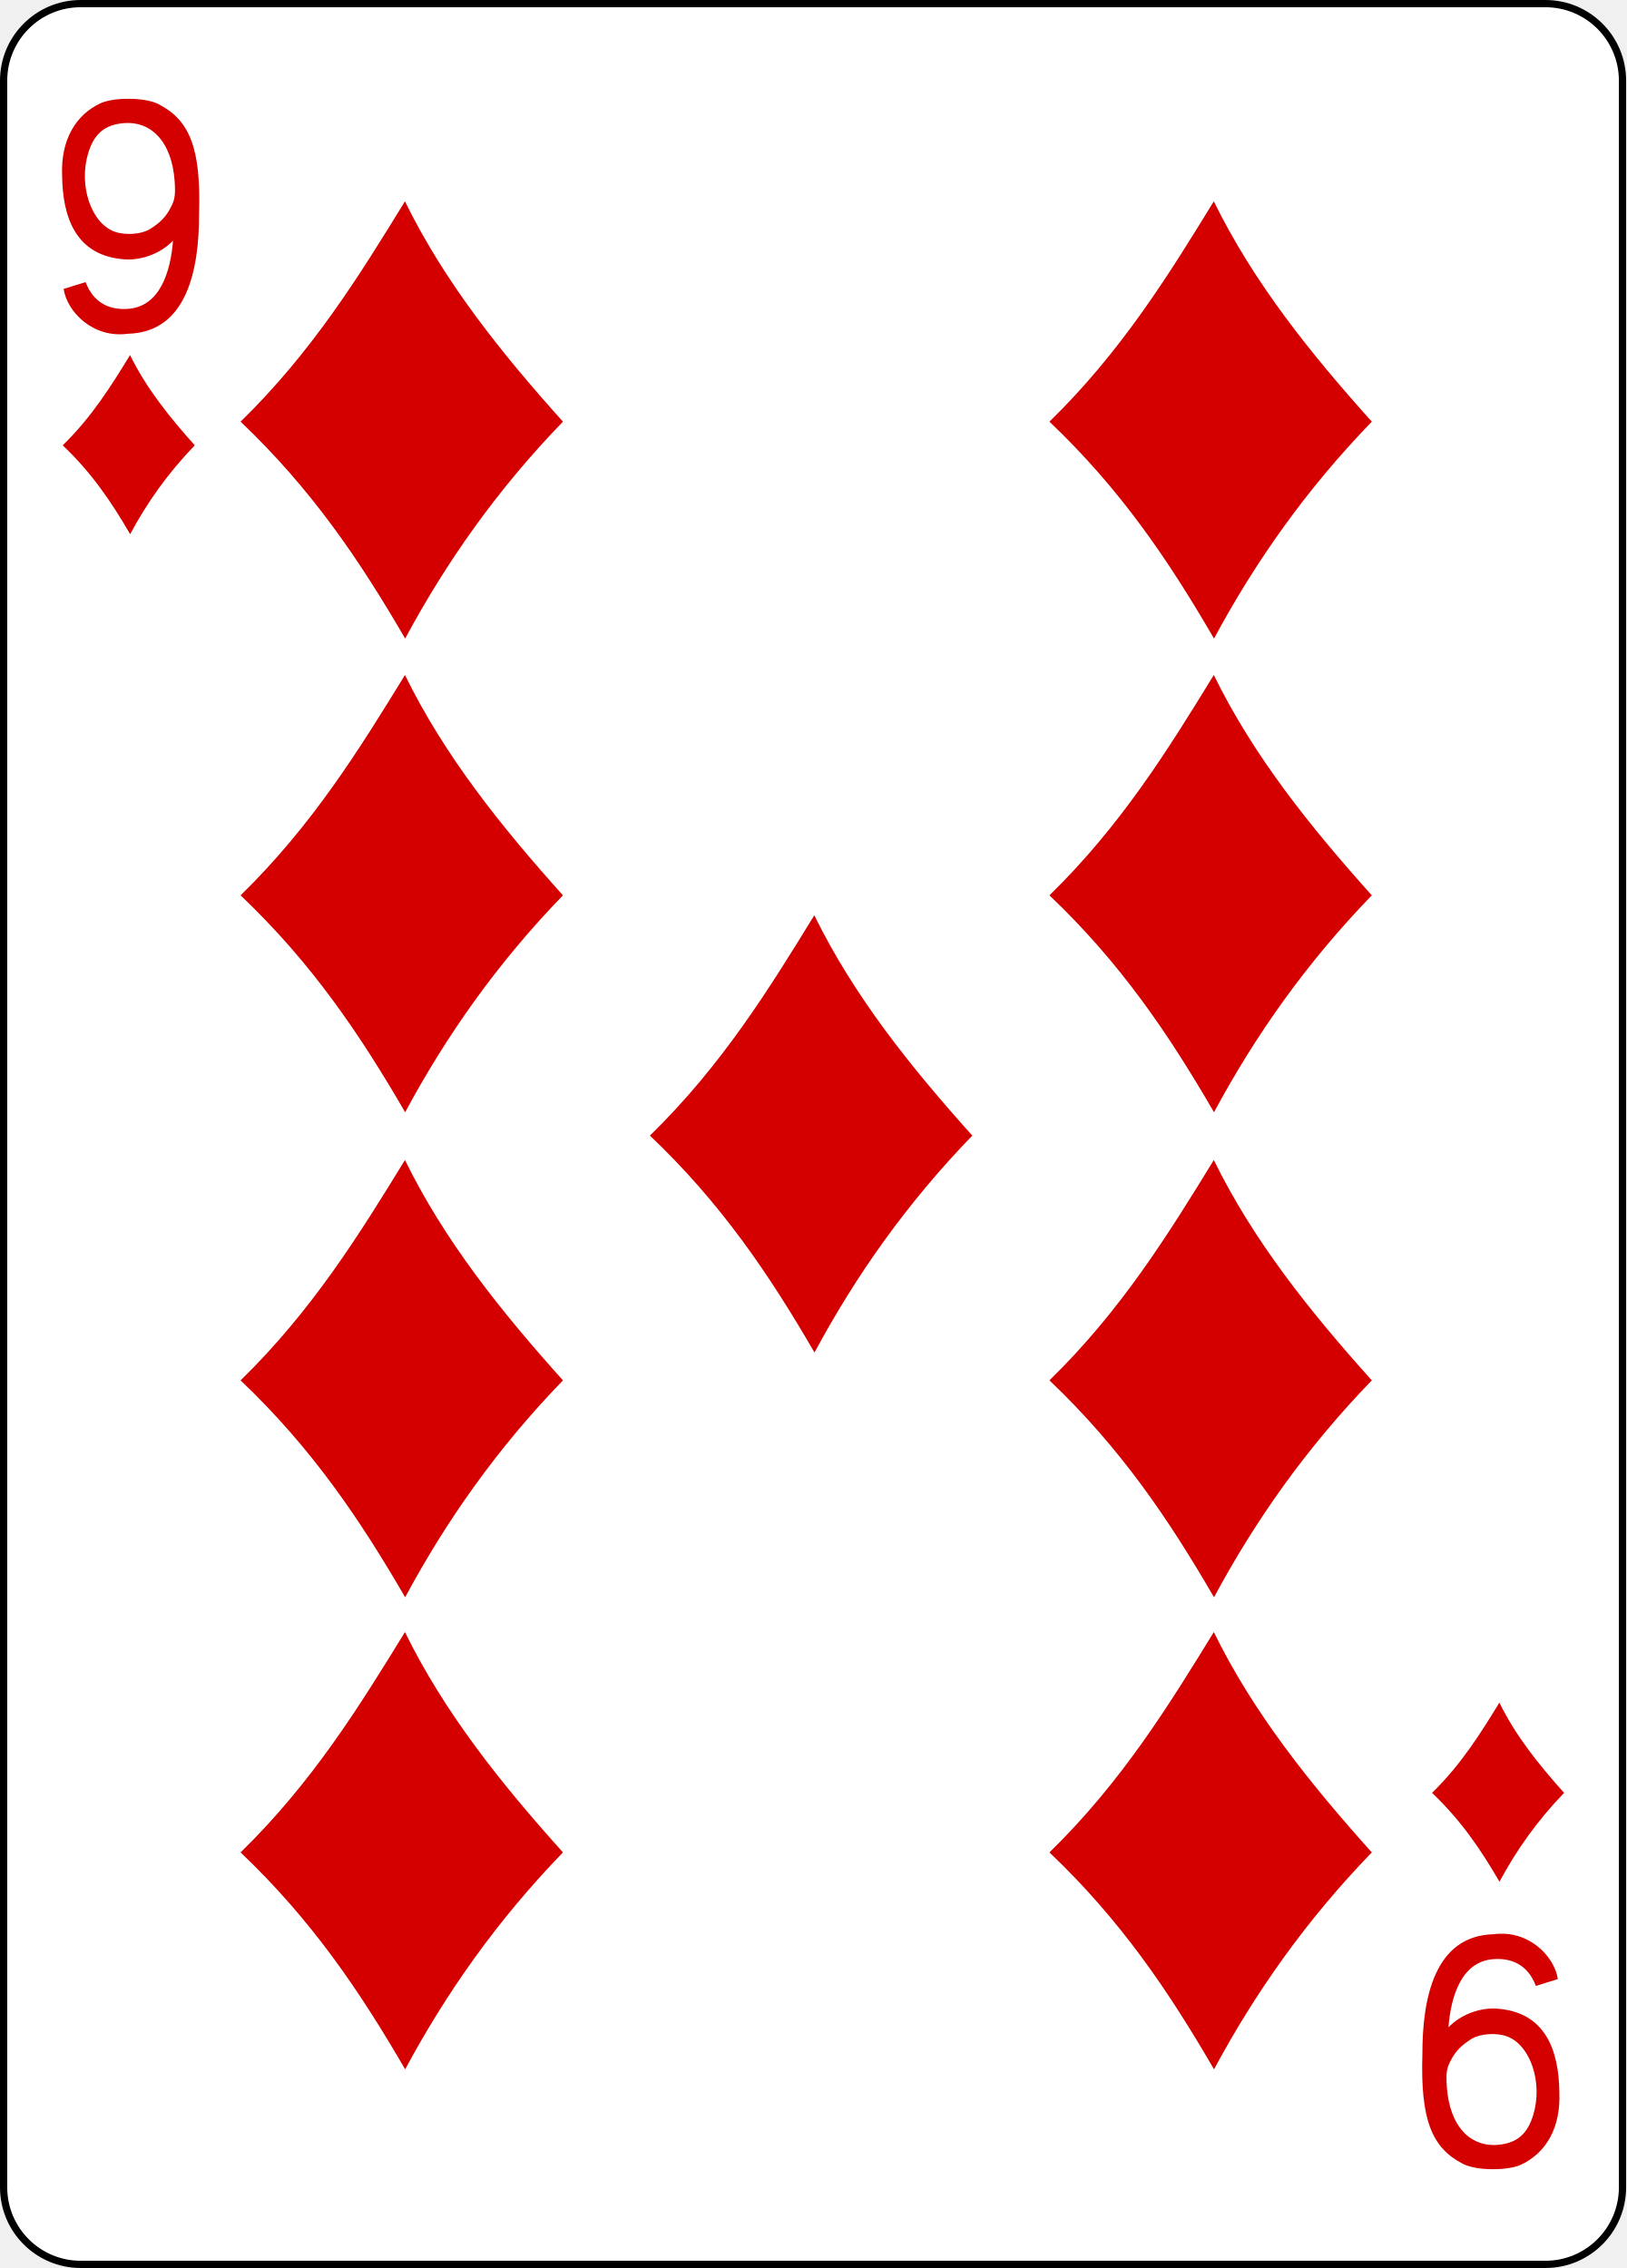
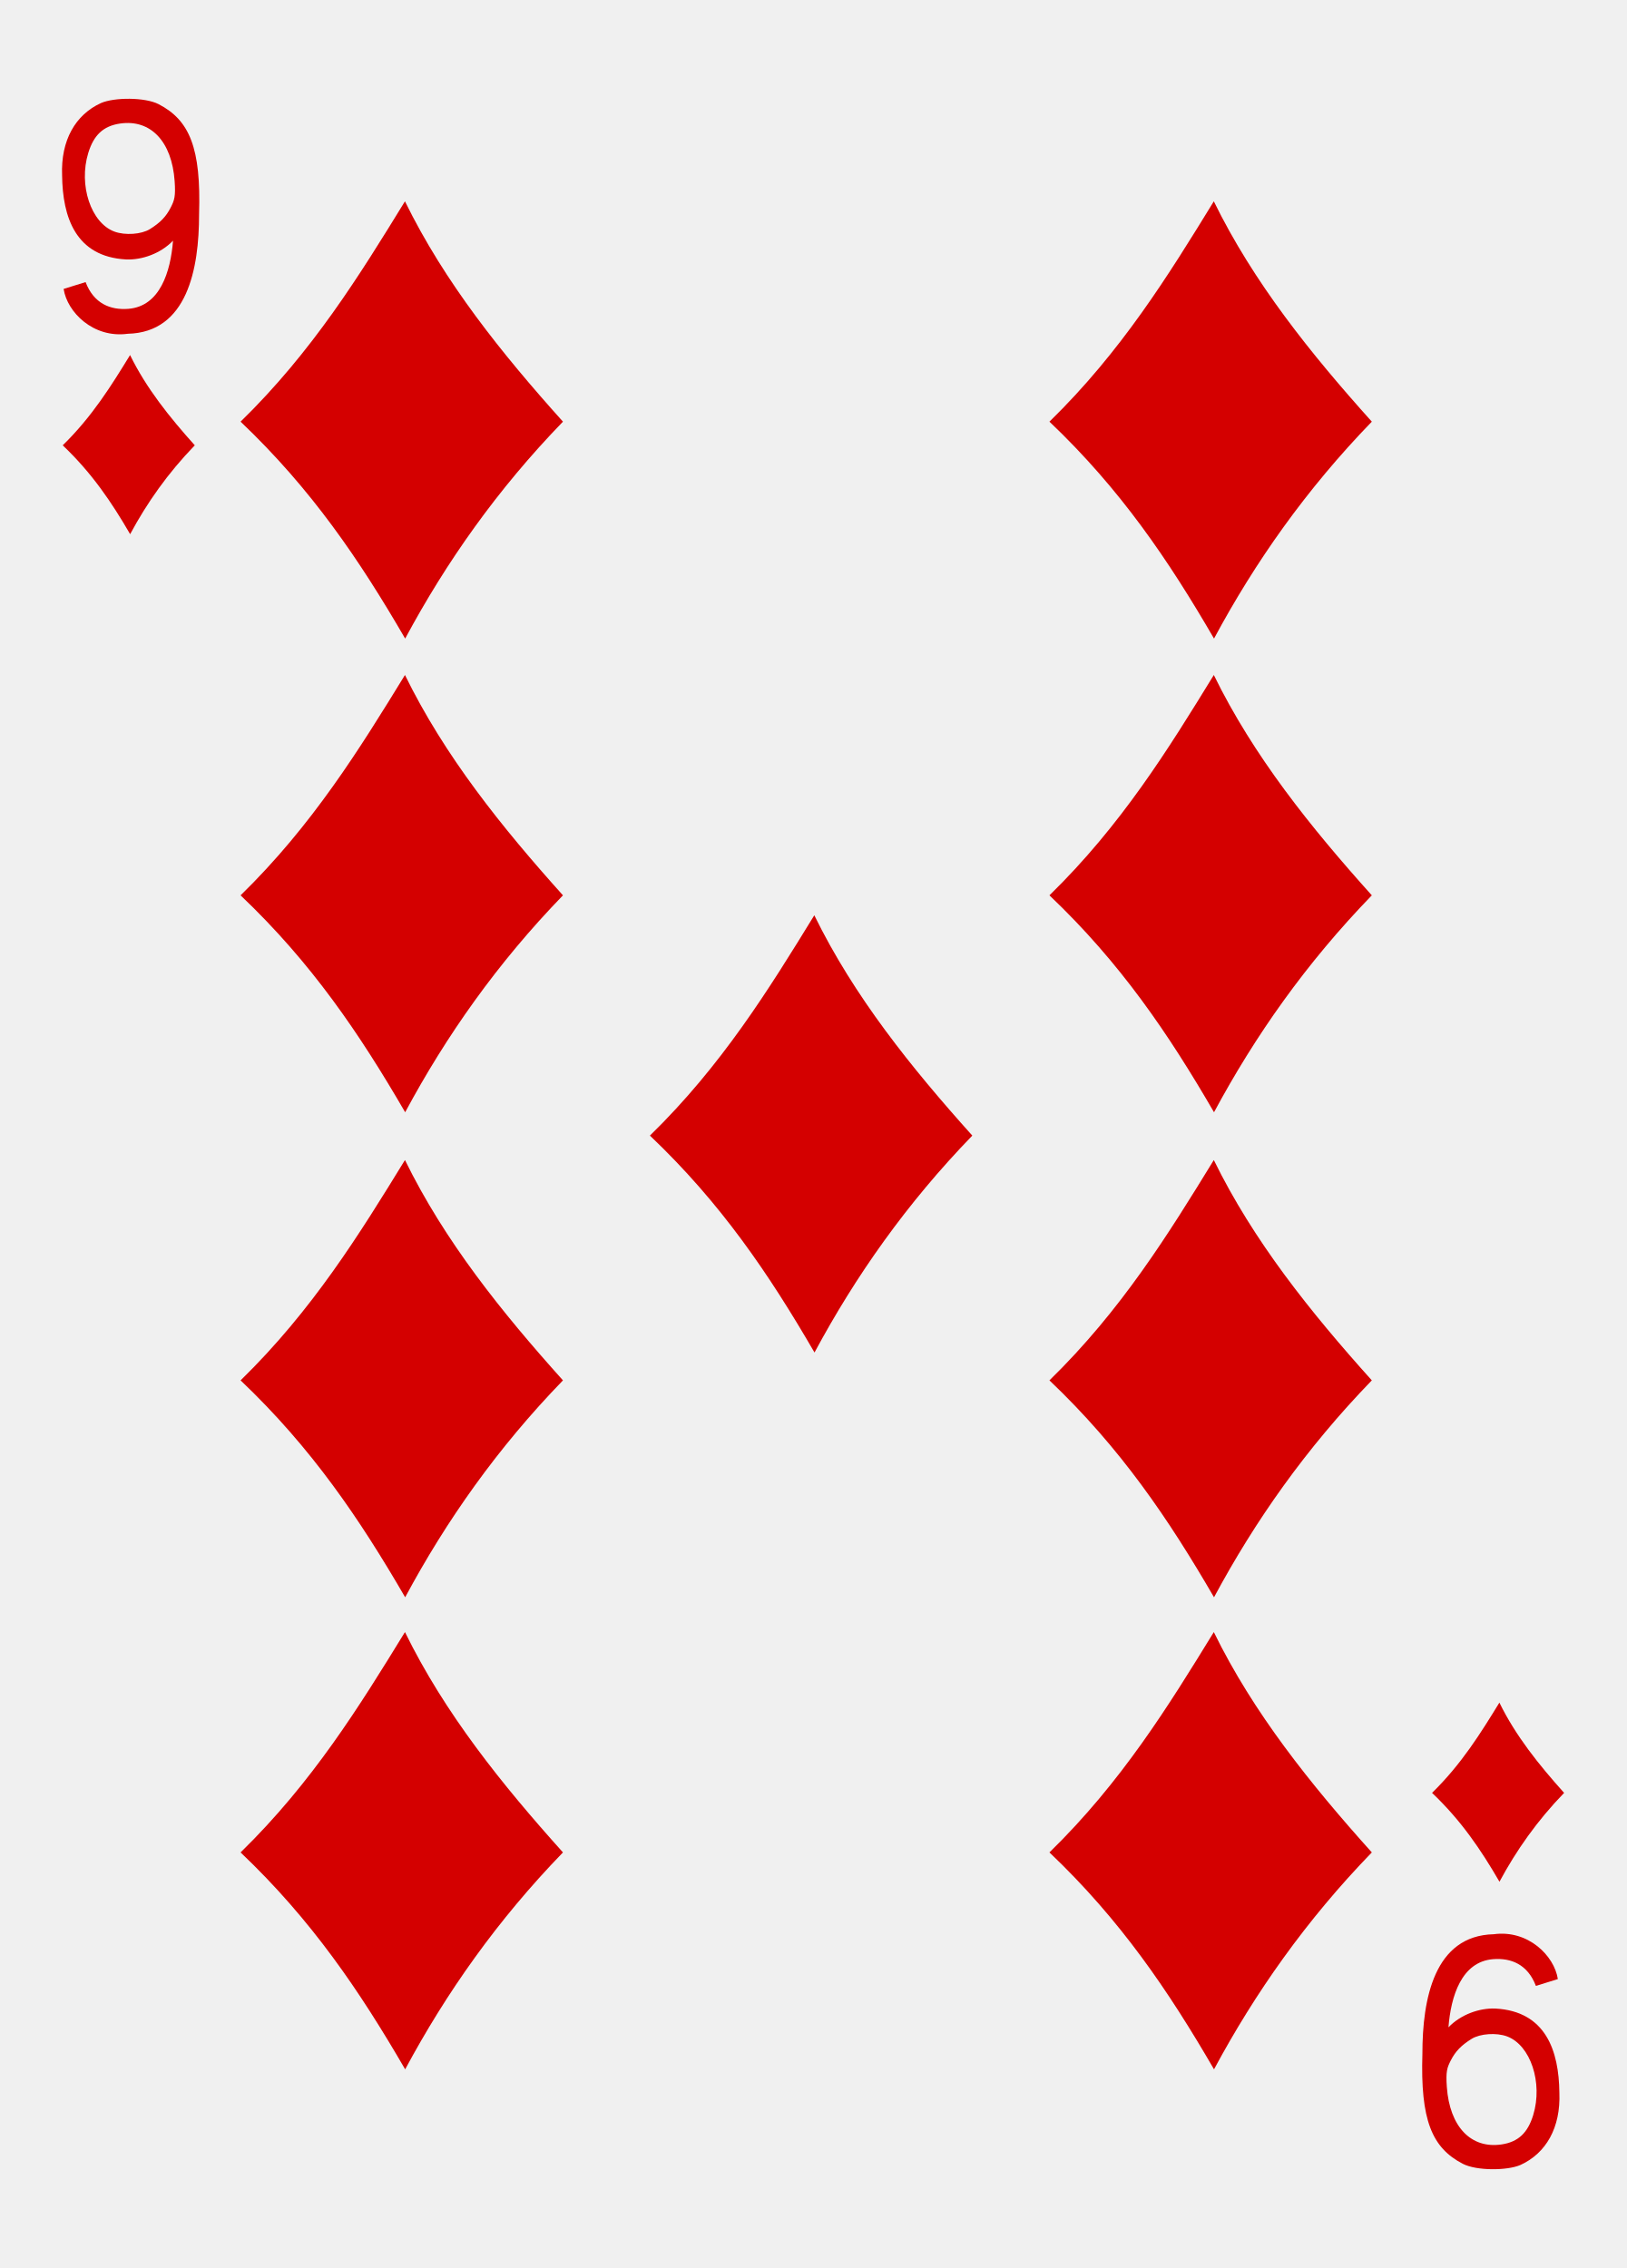
<svg xmlns="http://www.w3.org/2000/svg" width="224.225" height="312.808" id="svg4423" version="1.1">
  <defs id="defs4425" />
  <g id="layer1" transform="translate(-259.9348,-369.7772)">
-     <g id="g8817-9" style="display:inline" transform="translate(-6220.725,2805.276)">
-       <rect ry="10.63" rx="10.63" style="display:inline;fill:#ffffff;fill-opacity:1;stroke:#000000;stroke-width:0.997;stroke-miterlimit:4;stroke-dasharray:none;stroke-opacity:1" id="rect6363-4" width="223.228" height="311.811" x="6481.158" y="-2435" />
-       <g id="g8631-7" transform="matrix(0.3010621,0,0,0.3010621,5727.131,-1950.525)">
-         <g id="g8685-8" transform="translate(-1267.771,-112.9089)" style="fill:#d40000;fill-opacity:1">
-           <path style="fill:#d40000;fill-opacity:1" d="m 3880.859,-1304.797 c 32.952,-32.158 54.594,-67.22 75.29,-100.939 18.15,37.102 44.197,69.561 72.364,100.939 -30.137,31.118 -53.494,64.393 -72.274,99.374 -20.818,-35.859 -42.736,-68.33 -75.381,-99.374 z" id="path3357" />
-           <path id="path3359" d="m 3880.859,-1087.797 c 32.952,-32.158 54.594,-67.22 75.29,-100.939 18.15,37.102 44.197,69.561 72.364,100.939 -30.137,31.118 -53.494,64.393 -72.274,99.374 -20.818,-35.859 -42.736,-68.33 -75.381,-99.374 z" style="fill:#d40000;fill-opacity:1" />
-           <path style="fill:#d40000;fill-opacity:1" d="m 3880.859,-865.594 c 32.952,-32.158 54.594,-67.22 75.29,-100.939 18.15,37.102 44.197,69.561 72.365,100.939 -30.137,31.118 -53.494,64.393 -72.274,99.374 -20.818,-35.859 -42.736,-68.33 -75.381,-99.374 z" id="path3361" />
-           <path id="path3363-3" d="m 3880.859,-649.341 c 32.952,-32.158 54.594,-67.22 75.29,-100.939 18.15,37.102 44.197,69.561 72.365,100.939 -30.137,31.118 -53.494,64.393 -72.274,99.374 -20.818,-35.859 -42.736,-68.33 -75.381,-99.374 z" style="fill:#d40000;fill-opacity:1" />
-           <path style="fill:#d40000;fill-opacity:1" d="m 4068.343,-977.729 c 32.952,-32.158 54.594,-67.22 75.29,-100.939 18.15,37.102 44.197,69.561 72.365,100.939 -30.137,31.118 -53.494,64.393 -72.274,99.374 -20.818,-35.859 -42.736,-68.33 -75.381,-99.374 z" id="path3365-5" />
-           <path style="fill:#d40000;fill-opacity:1" d="m 4251.323,-1304.797 c 32.952,-32.158 54.594,-67.22 75.29,-100.939 18.15,37.102 44.197,69.561 72.365,100.939 -30.137,31.118 -53.494,64.393 -72.274,99.374 -20.818,-35.859 -42.736,-68.33 -75.381,-99.374 z" id="path3369-1" />
-           <path id="path3371-2" d="m 4251.323,-1087.797 c 32.952,-32.158 54.594,-67.22 75.29,-100.939 18.15,37.102 44.197,69.561 72.365,100.939 -30.137,31.118 -53.494,64.393 -72.274,99.374 -20.818,-35.859 -42.736,-68.33 -75.381,-99.374 z" style="fill:#d40000;fill-opacity:1" />
-           <path style="fill:#d40000;fill-opacity:1" d="m 4251.323,-865.594 c 32.952,-32.158 54.594,-67.22 75.29,-100.939 18.15,37.102 44.197,69.561 72.365,100.939 -30.137,31.118 -53.494,64.393 -72.274,99.374 -20.818,-35.859 -42.736,-68.33 -75.381,-99.374 z" id="path3373-0" />
-           <path id="path3375-1" d="m 4251.323,-649.341 c 32.952,-32.158 54.594,-67.22 75.29,-100.939 18.15,37.102 44.197,69.561 72.365,100.939 -30.137,31.118 -53.494,64.393 -72.274,99.374 -20.818,-35.859 -42.736,-68.33 -75.381,-99.374 z" style="fill:#d40000;fill-opacity:1" />
-           <path style="fill:#d40000;fill-opacity:1" d="m 4426.564,-676.617 c 13.499,-13.173 22.364,-27.536 30.842,-41.349 7.435,15.199 18.105,28.495 29.644,41.349 -12.346,12.747 -21.914,26.378 -29.607,40.708 -8.528,-14.689 -17.506,-27.991 -30.879,-40.708 z" id="path3710" />
-           <path id="path3712" d="m 3799.401,-1293.956 c 13.499,-13.173 22.364,-27.536 30.842,-41.349 7.435,15.199 18.105,28.495 29.644,41.349 -12.346,12.747 -21.914,26.378 -29.607,40.708 -8.528,-14.689 -17.506,-27.991 -30.879,-40.708 z" style="fill:#d40000;fill-opacity:1" />
-           <path id="path7114-6" d="m 3799.815,-1365.606 10.053,-3.129 c 3.792,9.949 11.459,12.884 19.569,12.253 14.556,-1.132 19.386,-17.101 20.478,-31.221 -5.671,5.893 -14.197,8.887 -21.456,8.595 -23.192,-1.227 -29.128,-19.446 -29.345,-38.535 -0.644,-16.097 6.137,-27.754 17.765,-33.094 6.152,-2.712 20.244,-2.712 26.438,0.494 14.223,7.361 19.487,20.091 18.532,50.458 0.015,24.991 -5.396,54.099 -32.676,54.723 -15.77,2.14 -27.743,-9.898 -29.359,-20.544 z m 39.484,-27.382 c 4.733,-2.941 7.404,-5.7 9.525,-9.839 1.741,-3.397 2.331,-5.159 1.834,-12.192 -1.279,-18.12 -10.959,-28.392 -24.994,-26.351 -7.827,1.138 -12.101,5.442 -14.557,13.445 -4.536,14.778 1.214,32.078 11.986,36.062 4.859,1.797 12.338,1.278 16.205,-1.126 z" style="display:inline;fill:#d40000;fill-opacity:1" />
-           <path style="display:inline;fill:#d40000;fill-opacity:1" d="m 4484.179,-591.314 -10.053,3.129 c -3.792,-9.949 -11.459,-12.884 -19.569,-12.253 -14.556,1.132 -19.386,17.101 -20.478,31.221 5.671,-5.893 14.197,-8.887 21.456,-8.595 23.192,1.227 29.128,19.446 29.345,38.535 0.644,16.097 -6.137,27.754 -17.765,33.094 -6.152,2.712 -20.244,2.712 -26.438,-0.494 -14.223,-7.361 -19.487,-20.091 -18.532,-50.458 -0.015,-24.991 5.396,-54.099 32.676,-54.723 15.77,-2.14 27.743,9.898 29.359,20.544 z m -39.484,27.382 c -4.733,2.941 -7.404,5.7 -9.525,9.839 -1.741,3.397 -2.331,5.159 -1.834,12.192 1.279,18.12 10.959,28.392 24.994,26.351 7.827,-1.138 12.101,-5.442 14.557,-13.445 4.536,-14.778 -1.214,-32.078 -11.986,-36.062 -4.859,-1.797 -12.338,-1.278 -16.205,1.126 z" id="path7130-4" />
-         </g>
+     <g transform="matrix(0.3010621,0,0,0.3010621,-493.5937,854.7509)" id="g8631-7">
+       <g style="fill:#d40000;fill-opacity:1" transform="translate(-1267.771,-112.9089)" id="g8685-8">
+         <path id="path3357" d="m 3880.859,-1304.797 c 32.952,-32.158 54.594,-67.22 75.29,-100.939 18.15,37.102 44.197,69.561 72.364,100.939 -30.137,31.118 -53.494,64.393 -72.274,99.374 -20.818,-35.859 -42.736,-68.33 -75.381,-99.374 z" style="fill:#d40000;fill-opacity:1" />
+         <path style="fill:#d40000;fill-opacity:1" d="m 3880.859,-1087.797 c 32.952,-32.158 54.594,-67.22 75.29,-100.939 18.15,37.102 44.197,69.561 72.364,100.939 -30.137,31.118 -53.494,64.393 -72.274,99.374 -20.818,-35.859 -42.736,-68.33 -75.381,-99.374 z" id="path3359" />
+         <path id="path3361" d="m 3880.859,-865.594 c 32.952,-32.158 54.594,-67.22 75.29,-100.939 18.15,37.102 44.197,69.561 72.365,100.939 -30.137,31.118 -53.494,64.393 -72.274,99.374 -20.818,-35.859 -42.736,-68.33 -75.381,-99.374 z" style="fill:#d40000;fill-opacity:1" />
+         <path style="fill:#d40000;fill-opacity:1" d="m 3880.859,-649.341 c 32.952,-32.158 54.594,-67.22 75.29,-100.939 18.15,37.102 44.197,69.561 72.365,100.939 -30.137,31.118 -53.494,64.393 -72.274,99.374 -20.818,-35.859 -42.736,-68.33 -75.381,-99.374 z" id="path3363-3" />
+         <path id="path3365-5" d="m 4068.343,-977.729 c 32.952,-32.158 54.594,-67.22 75.29,-100.939 18.15,37.102 44.197,69.561 72.365,100.939 -30.137,31.118 -53.494,64.393 -72.274,99.374 -20.818,-35.859 -42.736,-68.33 -75.381,-99.374 z" style="fill:#d40000;fill-opacity:1" />
+         <path id="path3369-1" d="m 4251.323,-1304.797 c 32.952,-32.158 54.594,-67.22 75.29,-100.939 18.15,37.102 44.197,69.561 72.365,100.939 -30.137,31.118 -53.494,64.393 -72.274,99.374 -20.818,-35.859 -42.736,-68.33 -75.381,-99.374 z" style="fill:#d40000;fill-opacity:1" />
+         <path style="fill:#d40000;fill-opacity:1" d="m 4251.323,-1087.797 c 32.952,-32.158 54.594,-67.22 75.29,-100.939 18.15,37.102 44.197,69.561 72.365,100.939 -30.137,31.118 -53.494,64.393 -72.274,99.374 -20.818,-35.859 -42.736,-68.33 -75.381,-99.374 z" id="path3371-2" />
+         <path id="path3373-0" d="m 4251.323,-865.594 c 32.952,-32.158 54.594,-67.22 75.29,-100.939 18.15,37.102 44.197,69.561 72.365,100.939 -30.137,31.118 -53.494,64.393 -72.274,99.374 -20.818,-35.859 -42.736,-68.33 -75.381,-99.374 z" style="fill:#d40000;fill-opacity:1" />
+         <path style="fill:#d40000;fill-opacity:1" d="m 4251.323,-649.341 c 32.952,-32.158 54.594,-67.22 75.29,-100.939 18.15,37.102 44.197,69.561 72.365,100.939 -30.137,31.118 -53.494,64.393 -72.274,99.374 -20.818,-35.859 -42.736,-68.33 -75.381,-99.374 z" id="path3375-1" />
+         <path id="path3710" d="m 4426.564,-676.617 c 13.499,-13.173 22.364,-27.536 30.842,-41.349 7.435,15.199 18.105,28.495 29.644,41.349 -12.346,12.747 -21.914,26.378 -29.607,40.708 -8.528,-14.689 -17.506,-27.991 -30.879,-40.708 z" style="fill:#d40000;fill-opacity:1" />
+         <path style="fill:#d40000;fill-opacity:1" d="m 3799.401,-1293.956 c 13.499,-13.173 22.364,-27.536 30.842,-41.349 7.435,15.199 18.105,28.495 29.644,41.349 -12.346,12.747 -21.914,26.378 -29.607,40.708 -8.528,-14.689 -17.506,-27.991 -30.879,-40.708 z" id="path3712" />
+         <path style="display:inline;fill:#d40000;fill-opacity:1" d="m 3799.815,-1365.606 10.053,-3.129 c 3.792,9.949 11.459,12.884 19.569,12.253 14.556,-1.132 19.386,-17.101 20.478,-31.221 -5.671,5.893 -14.197,8.887 -21.456,8.595 -23.192,-1.227 -29.128,-19.446 -29.345,-38.535 -0.644,-16.097 6.137,-27.754 17.765,-33.094 6.152,-2.712 20.244,-2.712 26.438,0.494 14.223,7.361 19.487,20.091 18.532,50.458 0.015,24.991 -5.396,54.099 -32.676,54.723 -15.77,2.14 -27.743,-9.898 -29.359,-20.544 z m 39.484,-27.382 c 4.733,-2.941 7.404,-5.7 9.525,-9.839 1.741,-3.397 2.331,-5.159 1.834,-12.192 -1.279,-18.12 -10.959,-28.392 -24.994,-26.351 -7.827,1.138 -12.101,5.442 -14.557,13.445 -4.536,14.778 1.214,32.078 11.986,36.062 4.859,1.797 12.338,1.278 16.205,-1.126 z" id="path7114-6" />
+         <path id="path7130-4" d="m 4484.179,-591.314 -10.053,3.129 c -3.792,-9.949 -11.459,-12.884 -19.569,-12.253 -14.556,1.132 -19.386,17.101 -20.478,31.221 5.671,-5.893 14.197,-8.887 21.456,-8.595 23.192,1.227 29.128,19.446 29.345,38.535 0.644,16.097 -6.137,27.754 -17.765,33.094 -6.152,2.712 -20.244,2.712 -26.438,-0.494 -14.223,-7.361 -19.487,-20.091 -18.532,-50.458 -0.015,-24.991 5.396,-54.099 32.676,-54.723 15.77,-2.14 27.743,9.898 29.359,20.544 z m -39.484,27.382 c -4.733,2.941 -7.404,5.7 -9.525,9.839 -1.741,3.397 -2.331,5.159 -1.834,12.192 1.279,18.12 10.959,28.392 24.994,26.351 7.827,-1.138 12.101,-5.442 14.557,-13.445 4.536,-14.778 -1.214,-32.078 -11.986,-36.062 -4.859,-1.797 -12.338,-1.278 -16.205,1.126 z" style="display:inline;fill:#d40000;fill-opacity:1" />
      </g>
    </g>
  </g>
</svg>
